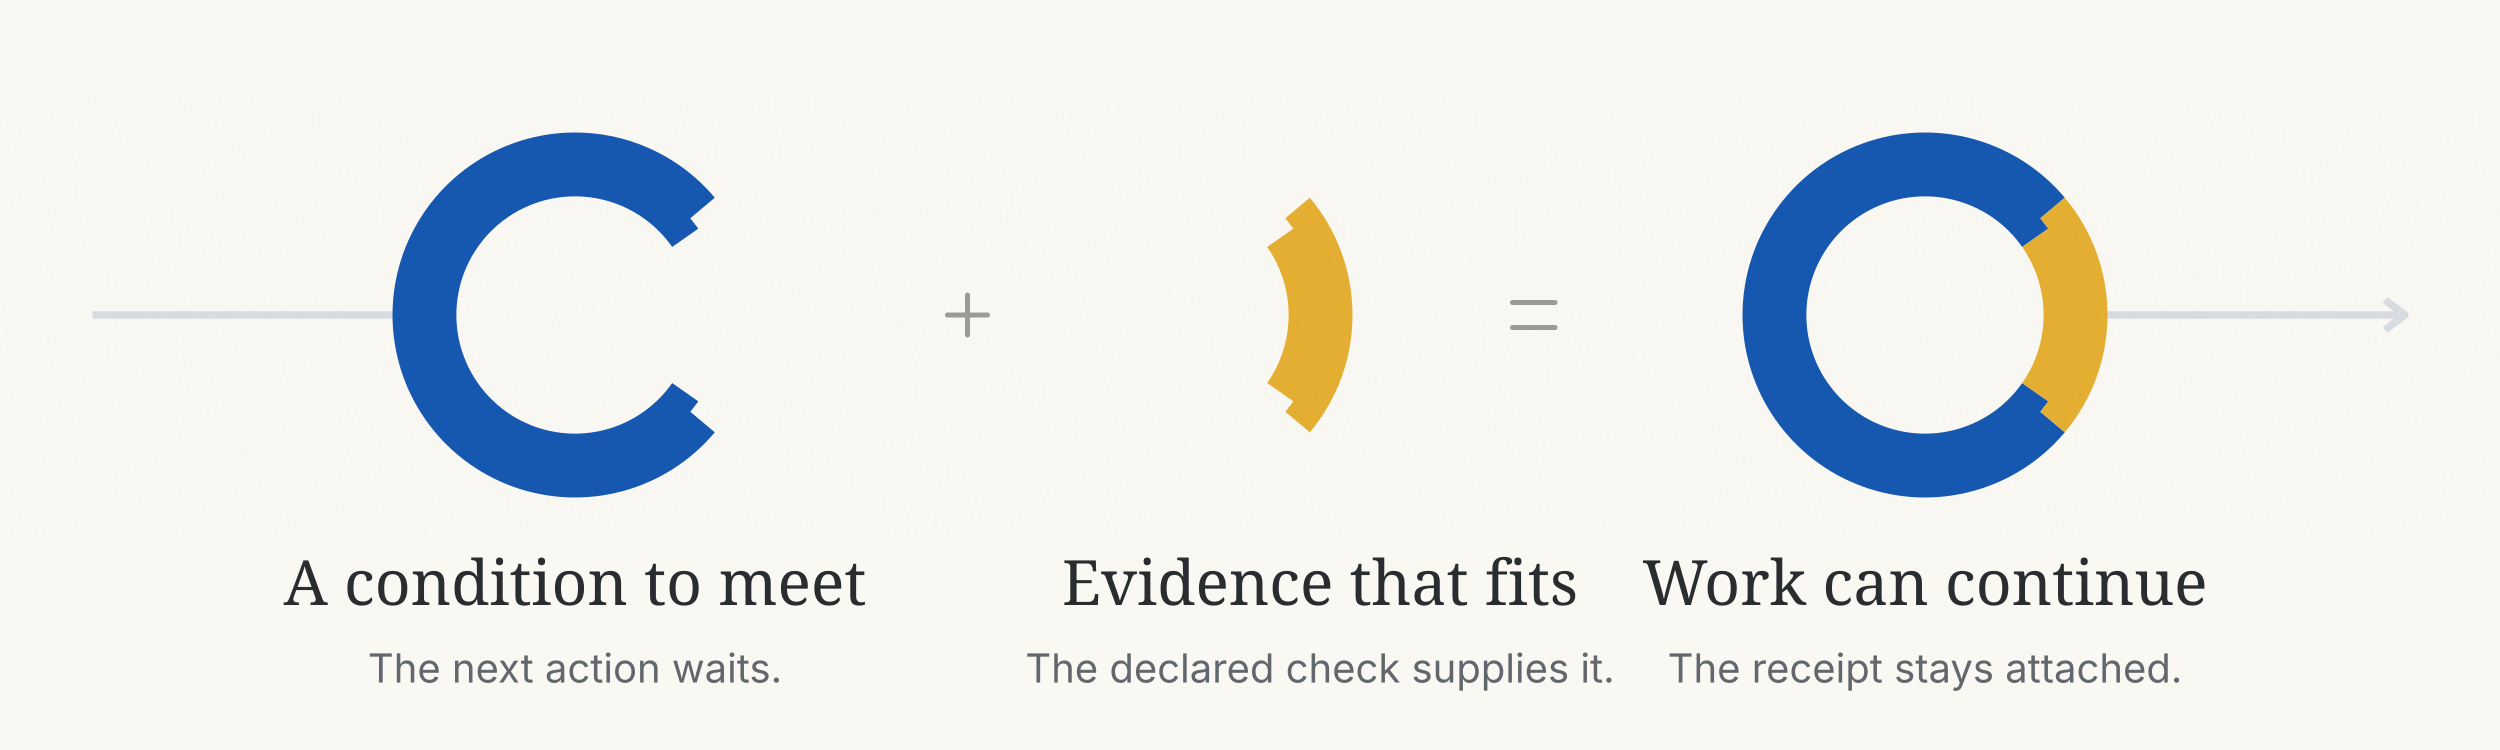
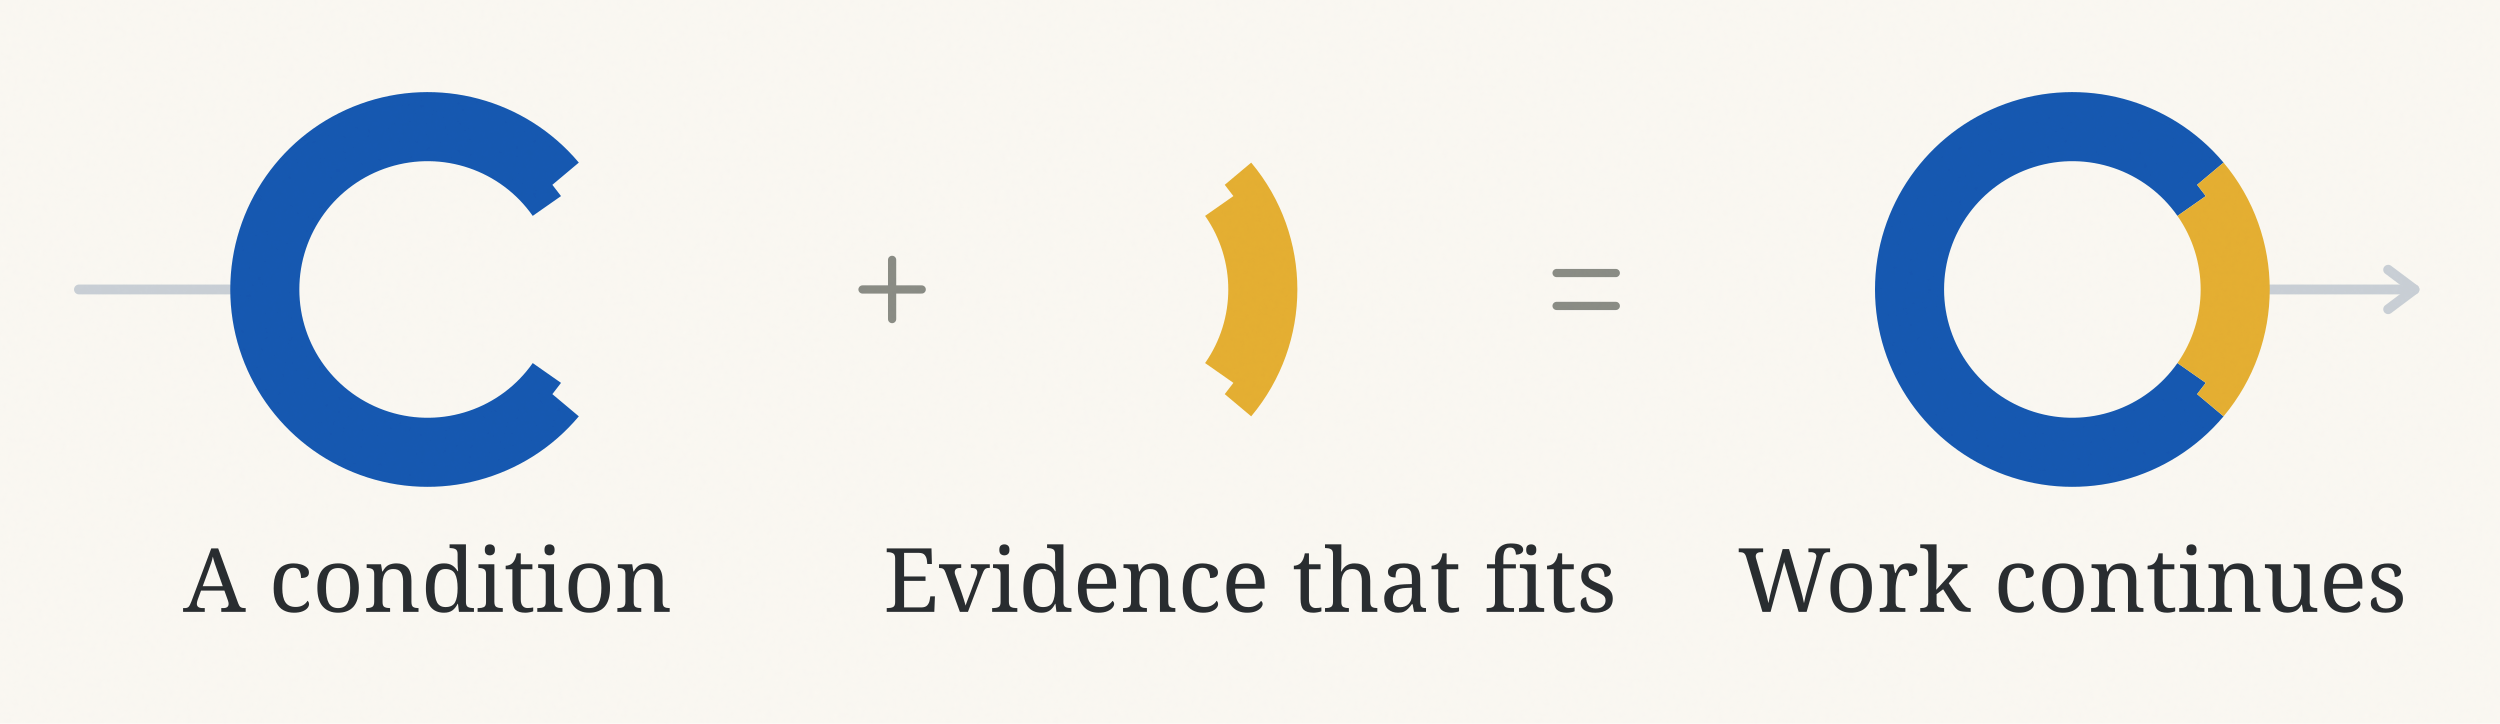
- <svg xmlns="http://www.w3.org/2000/svg" width="1000" height="300" viewBox="0 0 1000 300" role="img" aria-labelledby="title desc">
+ <svg xmlns="http://www.w3.org/2000/svg" width="760" height="220" viewBox="0 0 760 220" role="img" aria-labelledby="title desc">
  <defs>
    <path id="body" d="M 76.604 64.279 A 100 100 0 1 1 76.604 -64.279 L 63.198 -53.027 L 67.581 -47.319 L 53.245 -37.282 A 65 65 0 1 0 53.245 37.282 L 67.581 47.319 L 63.198 53.027 Z" />
    <path id="key" d="M 76.604 -64.279 A 100 100 0 0 1 76.604 64.279 L 63.198 53.027 L 67.581 47.319 L 53.245 37.282 A 65 65 0 0 0 53.245 -37.282 L 67.581 -47.319 L 63.198 -53.027 Z" />
    <filter id="paper">
      <feTurbulence type="fractalNoise" baseFrequency=".55" numOctaves="3" stitchTiles="stitch" />
      <feColorMatrix type="saturate" values="0" />
      <feComponentTransfer>
        <feFuncA type="linear" slope=".028" />
      </feComponentTransfer>
      <feBlend in="SourceGraphic" mode="multiply" />
    </filter>
  </defs>
-   <rect width="1000" height="300" fill="#faf8f2" />
  <g filter="url(#paper)">
-     <g fill="none" stroke="#d7dce1" stroke-width="3">
-       <path d="M 37 126 H 160" />
-       <path d="M 840 126 H 962" />
-       <path d="M 954 120 L 962 126 L 954 132" stroke-linejoin="round" />
+     <rect width="760" height="220" fill="#faf8f2" />
+     <g fill="none" stroke="#c9cfd5" stroke-width="3" stroke-linecap="round">
+       <path d="M 24 88 H 70" />
+       <path d="M 690 88 H 734" />
+       <path d="M 726 82 L 734 88 L 726 94" stroke-linejoin="round" />
    </g>
-     <g transform="translate(230 126) scale(.73)">
+     <g transform="translate(130 88) scale(0.6)">
      <use href="#body" fill="#1559b1" />
    </g>
-     <g transform="translate(468 126) scale(.73)">
+     <g transform="translate(334.4 88) scale(0.6)">
      <use href="#key" fill="#e4af31" />
    </g>
-     <g transform="translate(770 126) scale(.73)">
+     <g transform="translate(630 88) scale(0.6)">
      <use href="#body" fill="#1559b1" />
      <use href="#key" fill="#e4af31" />
    </g>
-     <g stroke="#9a9b94" stroke-width="2" stroke-linecap="round">
-       <path d="M 379 126 H 395 M 387 118 V 134" />
-       <path d="M 605 121 H 622 M 605 131 H 622" />
+     <g stroke="#8a8c85" stroke-width="2.5" stroke-linecap="round">
+       <path d="M 262.2 88 H 280.2 M 271.2 79 V 97" />
+       <path d="M 473.2 83 H 491.2 M 473.2 93 H 491.2" />
    </g>
  </g>
-   <g text-anchor="middle" fill="#292d30" font-family="Georgia, serif" font-size="25">
-     <text x="230" y="242">A condition to meet</text>
-     <text x="528" y="242">Evidence that fits</text>
-     <text x="770" y="242">Work can continue</text>
-   </g>
-   <g text-anchor="middle" fill="#61676c" font-family="-apple-system, BlinkMacSystemFont, 'Segoe UI', sans-serif" font-size="16">
-     <text x="230" y="273">The next action waits.</text>
-     <text x="528" y="273">The declared check supplies it.</text>
-     <text x="770" y="273">The receipt stays attached.</text>
+   <g text-anchor="middle" fill="#292d30" font-family="Georgia, serif" font-size="27">
+     <text x="130" y="186">A condition</text>
+     <text x="380" y="186">Evidence that fits</text>
+     <text x="630" y="186">Work continues</text>
  </g>
</svg>
